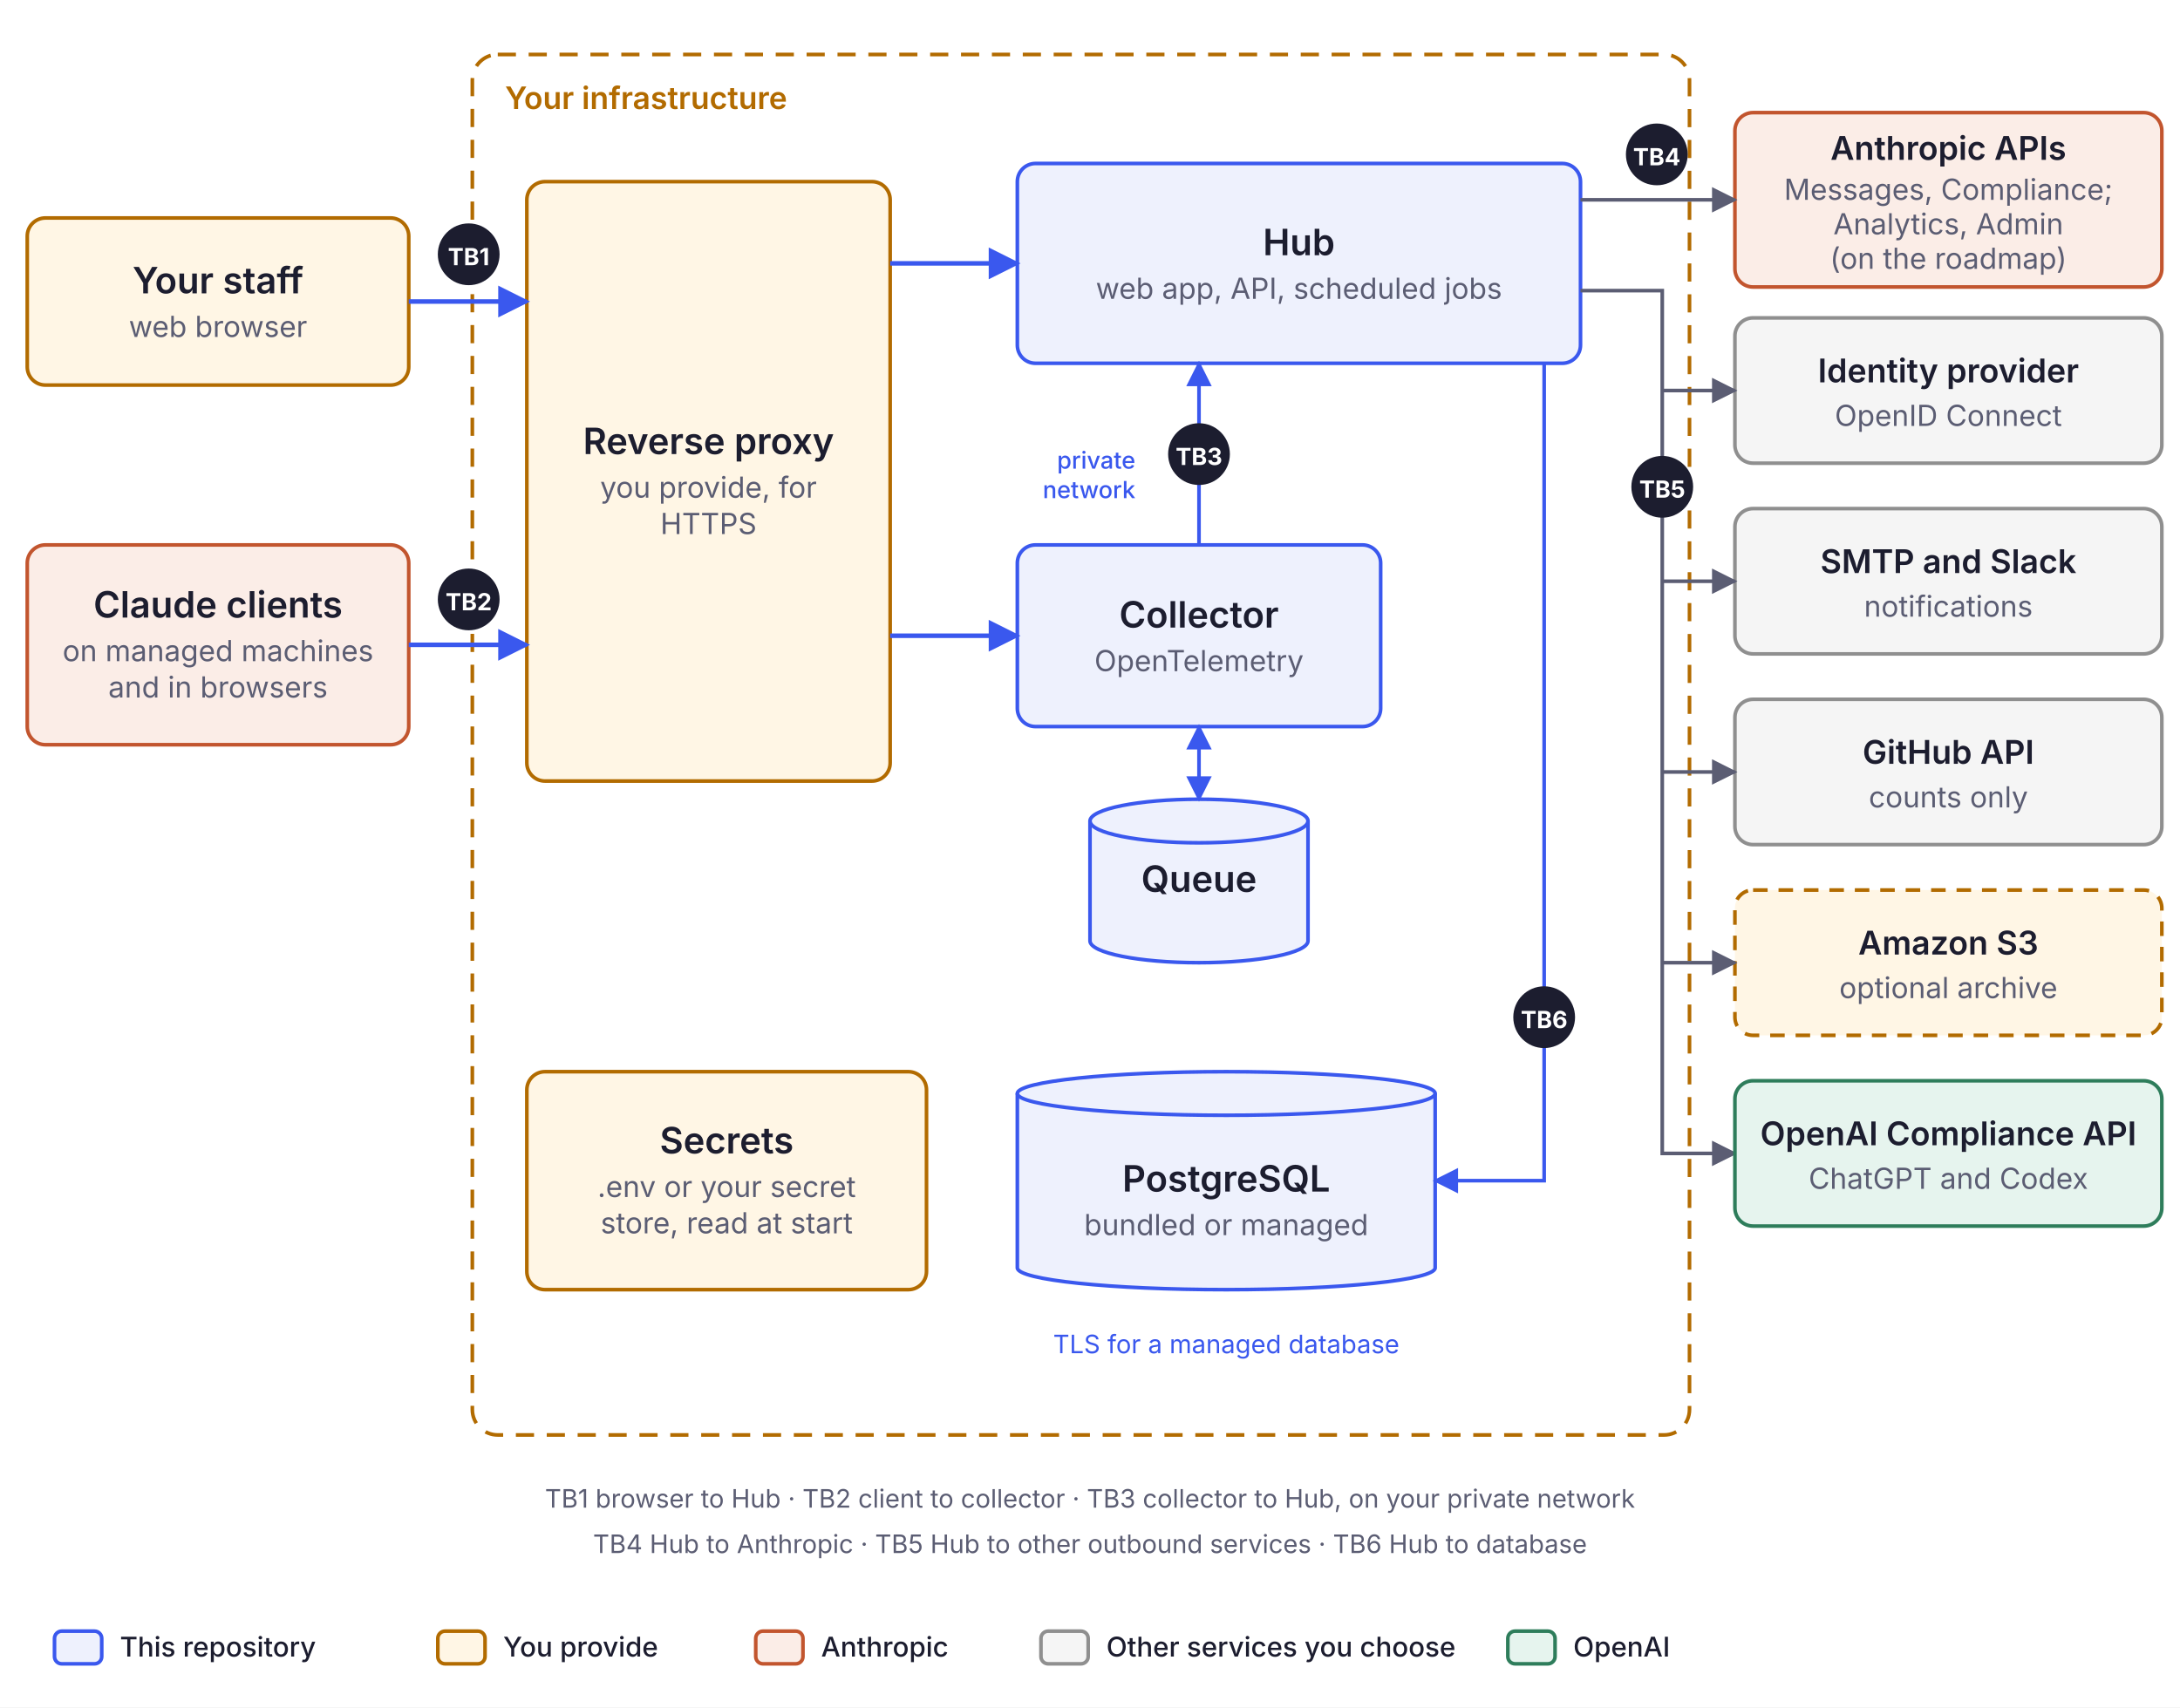
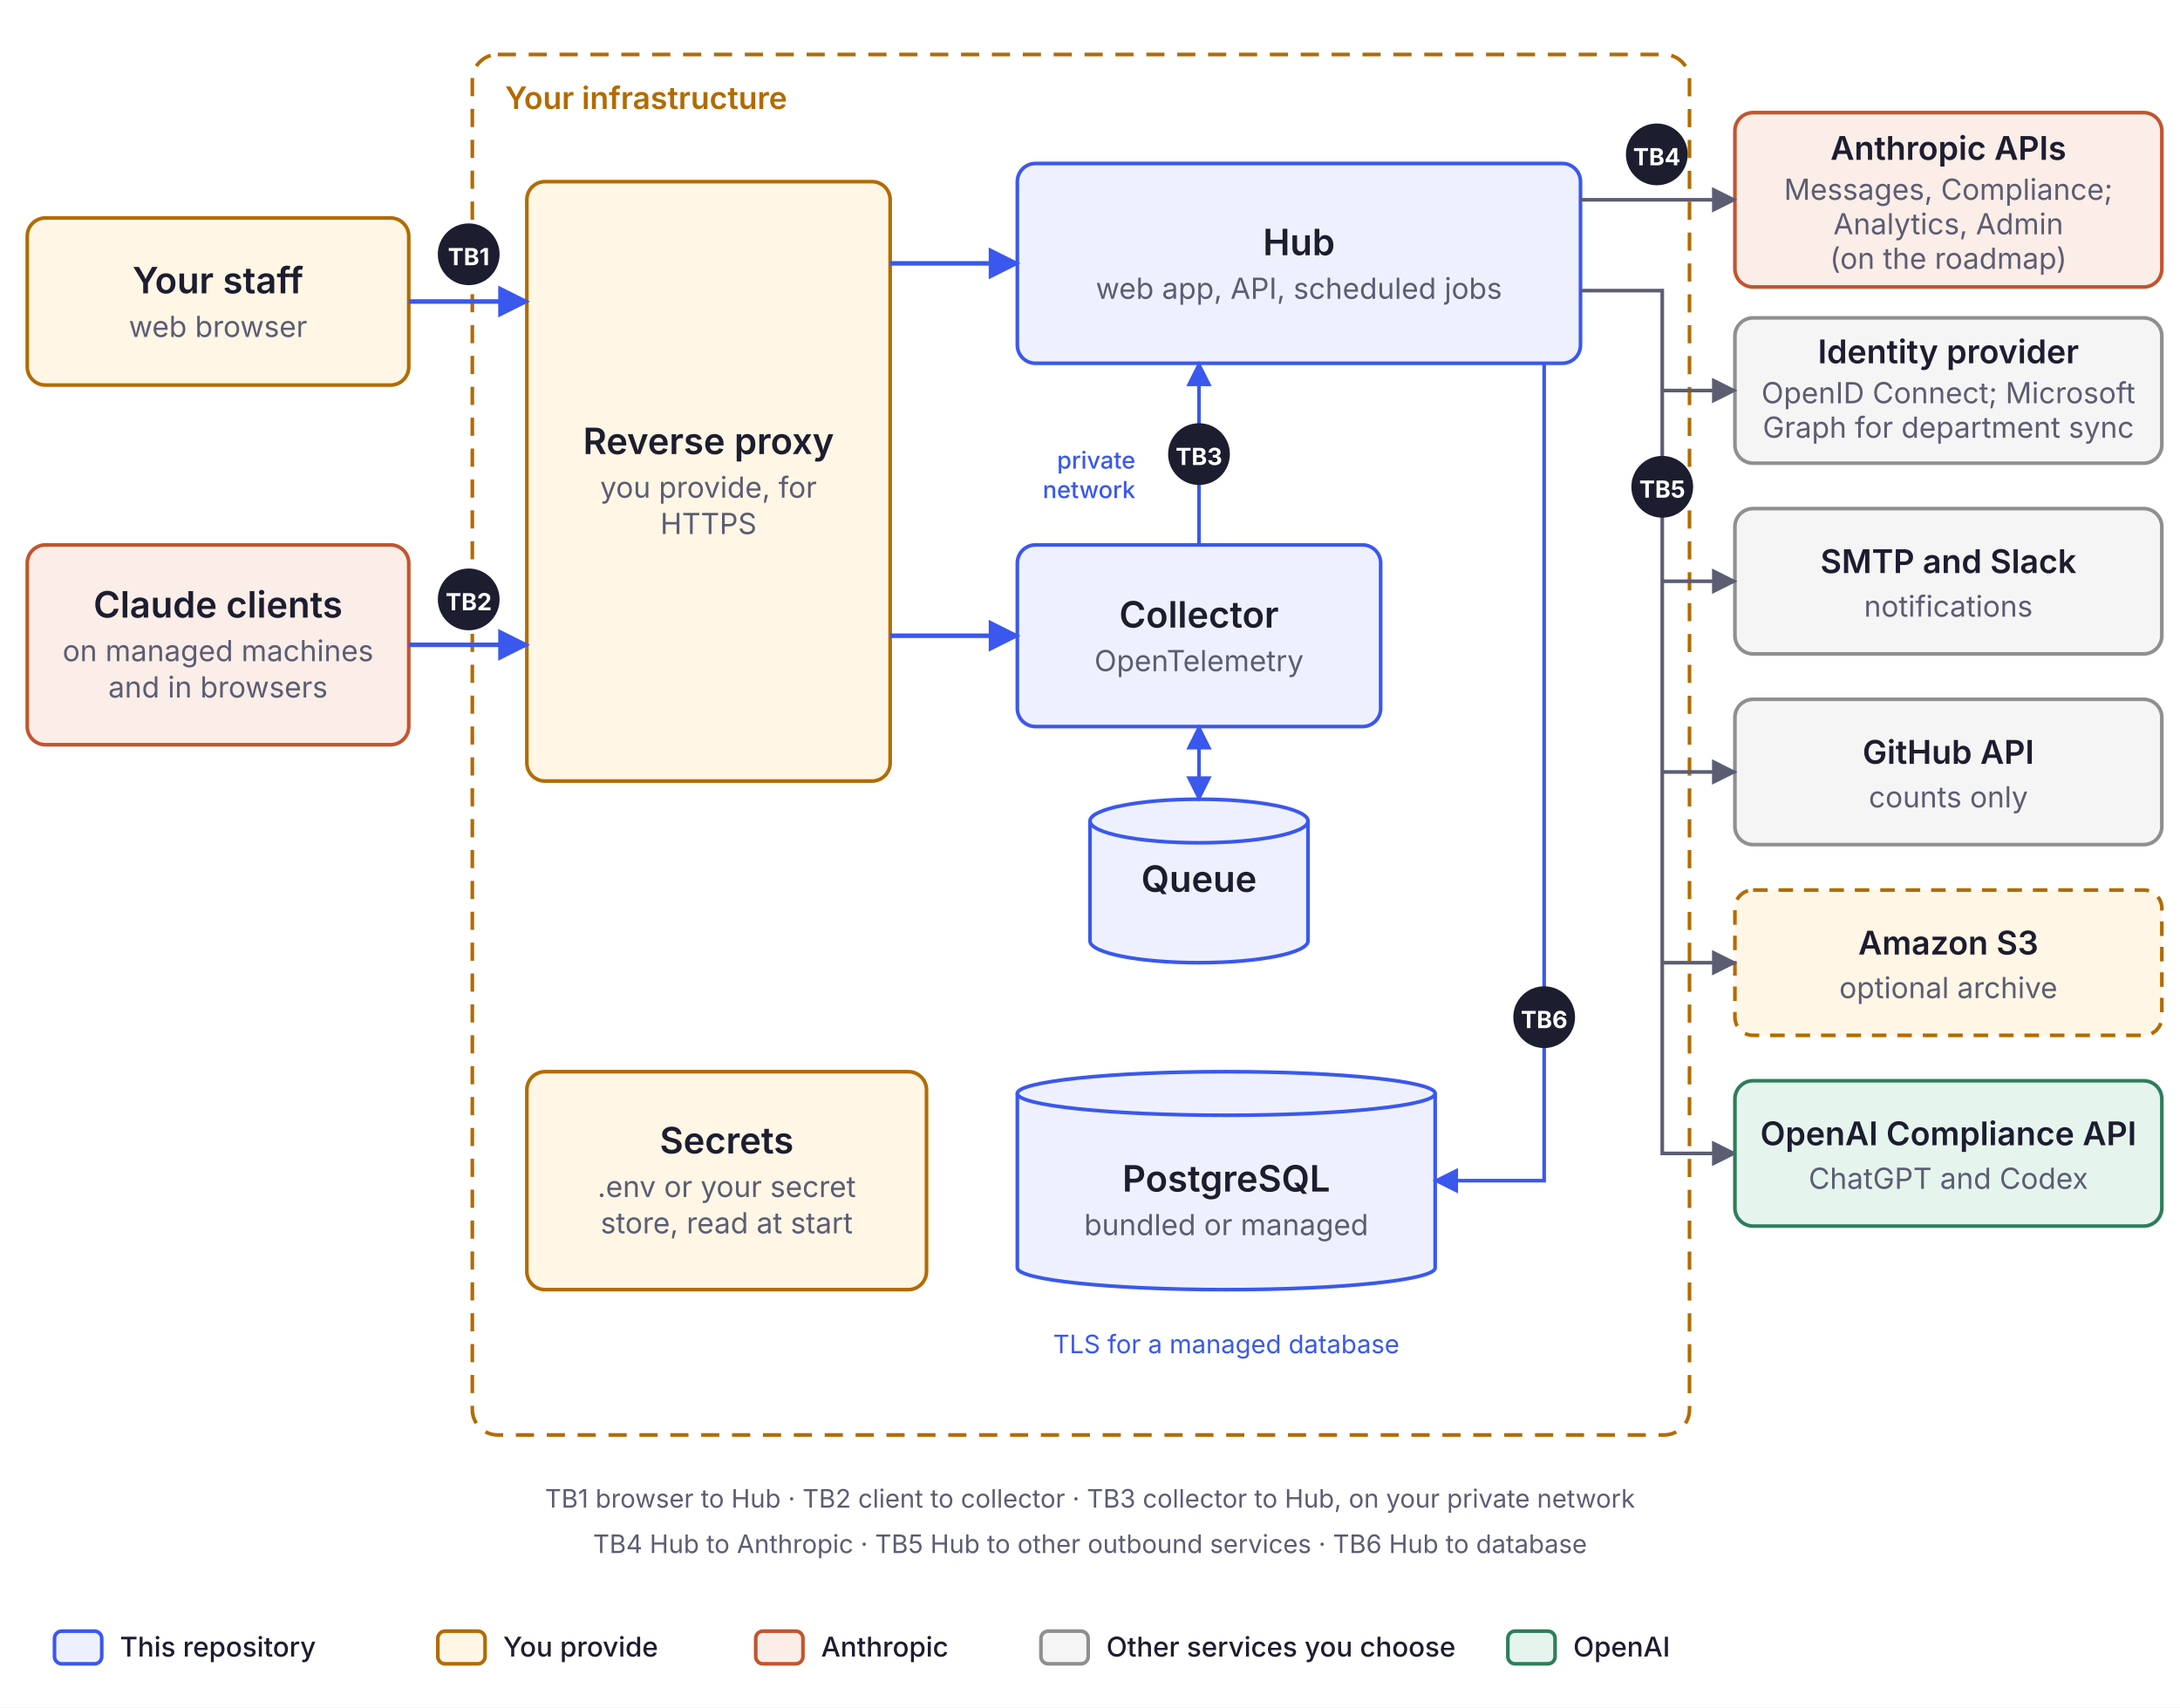
<svg xmlns="http://www.w3.org/2000/svg" width="1200" height="940" viewBox="0 0 1200 940">
  <defs>
    <marker id="ha" viewBox="0 0 10 10" refX="9" refY="5" markerWidth="7" markerHeight="7" orient="auto">
      <path d="M0,0 L10,5 L0,10 z" fill="#3A58EE" />
    </marker>
    <marker id="ta" viewBox="0 0 10 10" refX="1" refY="5" markerWidth="7" markerHeight="7" orient="auto">
      <path d="M10,0 L0,5 L10,10 z" fill="#3A58EE" />
    </marker>
    <marker id="hm" viewBox="0 0 10 10" refX="9" refY="5" markerWidth="7" markerHeight="7" orient="auto">
      <path d="M0,0 L10,5 L0,10 z" fill="#5B5D73" />
    </marker>
    <marker id="tm" viewBox="0 0 10 10" refX="1" refY="5" markerWidth="7" markerHeight="7" orient="auto">
      <path d="M10,0 L0,5 L10,10 z" fill="#5B5D73" />
    </marker>
  </defs>
  <rect width="1200" height="940" fill="#FFFFFF" />
  <rect x="260" y="30" width="670" height="760" rx="14" fill="none" stroke="#B26B00" stroke-width="2" stroke-dasharray="10 7" />
  <text x="278" y="60" font-family="Inter, 'Segoe UI', Arial, sans-serif" font-size="17" font-weight="600" fill="#B26B00" text-anchor="start">Your infrastructure</text>
  <rect x="15" y="120" width="210" height="92" rx="10" fill="#FFF6E5" stroke="#B26B00" stroke-width="2" />
  <text x="120" y="161.5" font-family="Inter, 'Segoe UI', Arial, sans-serif" font-size="20" font-weight="600" fill="#1C1D2F" text-anchor="middle">Your staff</text>
  <text x="120" y="185.5" font-family="Inter, 'Segoe UI', Arial, sans-serif" font-size="16" font-weight="400" fill="#5B5D73" text-anchor="middle">web browser</text>
  <rect x="15" y="300" width="210" height="110" rx="10" fill="#FBEDE7" stroke="#C2552E" stroke-width="2" />
  <text x="120" y="340" font-family="Inter, 'Segoe UI', Arial, sans-serif" font-size="20" font-weight="600" fill="#1C1D2F" text-anchor="middle">Claude clients</text>
  <text x="120" y="364" font-family="Inter, 'Segoe UI', Arial, sans-serif" font-size="16" font-weight="400" fill="#5B5D73" text-anchor="middle">on managed machines</text>
  <text x="120" y="384" font-family="Inter, 'Segoe UI', Arial, sans-serif" font-size="16" font-weight="400" fill="#5B5D73" text-anchor="middle">and in browsers</text>
  <rect x="290" y="100" width="200" height="330" rx="10" fill="#FFF6E5" stroke="#B26B00" stroke-width="2" />
  <text x="390" y="250" font-family="Inter, 'Segoe UI', Arial, sans-serif" font-size="20" font-weight="600" fill="#1C1D2F" text-anchor="middle">Reverse proxy</text>
  <text x="390" y="274" font-family="Inter, 'Segoe UI', Arial, sans-serif" font-size="16" font-weight="400" fill="#5B5D73" text-anchor="middle">you provide, for</text>
  <text x="390" y="294" font-family="Inter, 'Segoe UI', Arial, sans-serif" font-size="16" font-weight="400" fill="#5B5D73" text-anchor="middle">HTTPS</text>
  <rect x="560" y="90" width="310" height="110" rx="10" fill="#EEF1FD" stroke="#3A58EE" stroke-width="2" />
  <text x="715" y="140.5" font-family="Inter, 'Segoe UI', Arial, sans-serif" font-size="20" font-weight="600" fill="#1C1D2F" text-anchor="middle">Hub</text>
  <text x="715" y="164.5" font-family="Inter, 'Segoe UI', Arial, sans-serif" font-size="16" font-weight="400" fill="#5B5D73" text-anchor="middle">web app, API, scheduled jobs</text>
  <rect x="560" y="300" width="200" height="100" rx="10" fill="#EEF1FD" stroke="#3A58EE" stroke-width="2" />
  <text x="660" y="345.5" font-family="Inter, 'Segoe UI', Arial, sans-serif" font-size="20" font-weight="600" fill="#1C1D2F" text-anchor="middle">Collector</text>
  <text x="660" y="369.5" font-family="Inter, 'Segoe UI', Arial, sans-serif" font-size="16" font-weight="400" fill="#5B5D73" text-anchor="middle">OpenTelemetry</text>
  <path d="M600,452 a60,12 0 0,1 120,0 v66 a60,12 0 0,1 -120,0 z" fill="#EEF1FD" stroke="#3A58EE" stroke-width="2" />
  <path d="M600,452 a60,12 0 0,0 120,0" fill="none" stroke="#3A58EE" stroke-width="2" />
  <text x="660" y="491" font-family="Inter, 'Segoe UI', Arial, sans-serif" font-size="20" font-weight="600" fill="#1C1D2F" text-anchor="middle">Queue</text>
  <path d="M560,602 a115,12 0 0,1 230,0 v96 a115,12 0 0,1 -230,0 z" fill="#EEF1FD" stroke="#3A58EE" stroke-width="2" />
  <path d="M560,602 a115,12 0 0,0 230,0" fill="none" stroke="#3A58EE" stroke-width="2" />
  <text x="675" y="656" font-family="Inter, 'Segoe UI', Arial, sans-serif" font-size="20" font-weight="600" fill="#1C1D2F" text-anchor="middle">PostgreSQL</text>
  <text x="675" y="680" font-family="Inter, 'Segoe UI', Arial, sans-serif" font-size="16" font-weight="400" fill="#5B5D73" text-anchor="middle">bundled or managed</text>
  <rect x="290" y="590" width="220" height="120" rx="10" fill="#FFF6E5" stroke="#B26B00" stroke-width="2" />
  <text x="400" y="635" font-family="Inter, 'Segoe UI', Arial, sans-serif" font-size="20" font-weight="600" fill="#1C1D2F" text-anchor="middle">Secrets</text>
  <text x="400" y="659" font-family="Inter, 'Segoe UI', Arial, sans-serif" font-size="16" font-weight="400" fill="#5B5D73" text-anchor="middle">.env or your secret</text>
  <text x="400" y="679" font-family="Inter, 'Segoe UI', Arial, sans-serif" font-size="16" font-weight="400" fill="#5B5D73" text-anchor="middle">store, read at start</text>
  <rect x="955" y="62" width="235" height="96" rx="10" fill="#FBEDE7" stroke="#C2552E" stroke-width="2" />
  <text x="1072.5" y="88" font-family="Inter, 'Segoe UI', Arial, sans-serif" font-size="18" font-weight="600" fill="#1C1D2F" text-anchor="middle">Anthropic APIs</text>
  <text x="1072.5" y="110" font-family="Inter, 'Segoe UI', Arial, sans-serif" font-size="16" font-weight="400" fill="#5B5D73" text-anchor="middle">Messages, Compliance;</text>
  <text x="1072.5" y="129" font-family="Inter, 'Segoe UI', Arial, sans-serif" font-size="16" font-weight="400" fill="#5B5D73" text-anchor="middle">Analytics, Admin</text>
  <text x="1072.5" y="148" font-family="Inter, 'Segoe UI', Arial, sans-serif" font-size="16" font-weight="400" fill="#5B5D73" text-anchor="middle">(on the roadmap)</text>
  <rect x="955" y="175" width="235" height="80" rx="10" fill="#F5F5F5" stroke="#8F8F8F" stroke-width="2" />
-   <text x="1072.5" y="210.5" font-family="Inter, 'Segoe UI', Arial, sans-serif" font-size="18" font-weight="600" fill="#1C1D2F" text-anchor="middle">Identity provider</text>
-   <text x="1072.5" y="234.5" font-family="Inter, 'Segoe UI', Arial, sans-serif" font-size="16" font-weight="400" fill="#5B5D73" text-anchor="middle">OpenID Connect</text>
+   <text x="1072.5" y="200" font-family="Inter, 'Segoe UI', Arial, sans-serif" font-size="18" font-weight="600" fill="#1C1D2F" text-anchor="middle">Identity provider</text>
+   <text x="1072.5" y="222" font-family="Inter, 'Segoe UI', Arial, sans-serif" font-size="16" font-weight="400" fill="#5B5D73" text-anchor="middle">OpenID Connect; Microsoft</text>
+   <text x="1072.5" y="241" font-family="Inter, 'Segoe UI', Arial, sans-serif" font-size="16" font-weight="400" fill="#5B5D73" text-anchor="middle">Graph for department sync</text>
  <rect x="955" y="280" width="235" height="80" rx="10" fill="#F5F5F5" stroke="#8F8F8F" stroke-width="2" />
  <text x="1072.5" y="315.5" font-family="Inter, 'Segoe UI', Arial, sans-serif" font-size="18" font-weight="600" fill="#1C1D2F" text-anchor="middle">SMTP and Slack</text>
  <text x="1072.5" y="339.5" font-family="Inter, 'Segoe UI', Arial, sans-serif" font-size="16" font-weight="400" fill="#5B5D73" text-anchor="middle">notifications</text>
  <rect x="955" y="385" width="235" height="80" rx="10" fill="#F5F5F5" stroke="#8F8F8F" stroke-width="2" />
  <text x="1072.5" y="420.5" font-family="Inter, 'Segoe UI', Arial, sans-serif" font-size="18" font-weight="600" fill="#1C1D2F" text-anchor="middle">GitHub API</text>
  <text x="1072.5" y="444.5" font-family="Inter, 'Segoe UI', Arial, sans-serif" font-size="16" font-weight="400" fill="#5B5D73" text-anchor="middle">counts only</text>
  <rect x="955" y="490" width="235" height="80" rx="10" fill="#FFF6E5" stroke="#B26B00" stroke-width="2" stroke-dasharray="8 6" />
  <text x="1072.5" y="525.5" font-family="Inter, 'Segoe UI', Arial, sans-serif" font-size="18" font-weight="600" fill="#1C1D2F" text-anchor="middle">Amazon S3</text>
  <text x="1072.5" y="549.5" font-family="Inter, 'Segoe UI', Arial, sans-serif" font-size="16" font-weight="400" fill="#5B5D73" text-anchor="middle">optional archive</text>
  <path d="M225,166 L290,166" fill="none" stroke="#3A58EE" stroke-width="2.5" marker-end="url(#ha)" />
  <circle cx="258" cy="140" r="17" fill="#1C1D2F" />
  <text x="258" y="146" font-family="Inter, 'Segoe UI', Arial, sans-serif" font-size="13" font-weight="700" fill="#FFFFFF" text-anchor="middle">TB1</text>
  <path d="M225,355 L290,355" fill="none" stroke="#3A58EE" stroke-width="2.5" marker-end="url(#ha)" />
  <circle cx="258" cy="330" r="17" fill="#1C1D2F" />
  <text x="258" y="336" font-family="Inter, 'Segoe UI', Arial, sans-serif" font-size="13" font-weight="700" fill="#FFFFFF" text-anchor="middle">TB2</text>
  <path d="M490,145 L560,145" fill="none" stroke="#3A58EE" stroke-width="2.5" marker-end="url(#ha)" />
  <path d="M490,350 L560,350" fill="none" stroke="#3A58EE" stroke-width="2.5" marker-end="url(#ha)" />
  <path d="M660,400 L660,440" fill="none" stroke="#3A58EE" stroke-width="2" marker-end="url(#ha)" marker-start="url(#ta)" />
  <path d="M660,300 L660,200" fill="none" stroke="#3A58EE" stroke-width="2" marker-end="url(#ha)" />
  <circle cx="660" cy="250" r="17" fill="#1C1D2F" />
  <text x="660" y="256" font-family="Inter, 'Segoe UI', Arial, sans-serif" font-size="13" font-weight="700" fill="#FFFFFF" text-anchor="middle">TB3</text>
  <rect x="525.05" y="243" width="106.95" height="40.5" rx="4" fill="#FFFFFF" opacity="0.95" />
  <text x="625" y="258" font-family="Inter, 'Segoe UI', Arial, sans-serif" font-size="13" font-weight="500" fill="#3A58EE" text-anchor="end">private</text>
  <text x="625" y="274.25" font-family="Inter, 'Segoe UI', Arial, sans-serif" font-size="13" font-weight="500" fill="#3A58EE" text-anchor="end">network</text>
  <path d="M870,110 L955,110" fill="none" stroke="#5B5D73" stroke-width="2" marker-end="url(#hm)" />
  <circle cx="912" cy="85" r="17" fill="#1C1D2F" />
  <text x="912" y="91" font-family="Inter, 'Segoe UI', Arial, sans-serif" font-size="13" font-weight="700" fill="#FFFFFF" text-anchor="middle">TB4</text>
  <path d="M870,160 L915,160 L915,635 L955,635" fill="none" stroke="#5B5D73" stroke-width="2" marker-end="url(#hm)" />
  <path d="M915,215 L955,215" fill="none" stroke="#5B5D73" stroke-width="2" marker-end="url(#hm)" />
  <path d="M915,320 L955,320" fill="none" stroke="#5B5D73" stroke-width="2" marker-end="url(#hm)" />
  <path d="M915,425 L955,425" fill="none" stroke="#5B5D73" stroke-width="2" marker-end="url(#hm)" />
  <circle cx="915" cy="268" r="17" fill="#1C1D2F" />
  <text x="915" y="274" font-family="Inter, 'Segoe UI', Arial, sans-serif" font-size="13" font-weight="700" fill="#FFFFFF" text-anchor="middle">TB5</text>
  <path d="M850,200 L850,650 L790,650" fill="none" stroke="#3A58EE" stroke-width="2" marker-end="url(#ha)" />
  <circle cx="850" cy="560" r="17" fill="#1C1D2F" />
  <text x="850" y="566" font-family="Inter, 'Segoe UI', Arial, sans-serif" font-size="13" font-weight="700" fill="#FFFFFF" text-anchor="middle">TB6</text>
  <text x="675" y="745" font-family="Inter, 'Segoe UI', Arial, sans-serif" font-size="14" font-weight="400" fill="#3A58EE" text-anchor="middle">TLS for a managed database</text>
  <text x="600" y="830" font-family="Inter, 'Segoe UI', Arial, sans-serif" font-size="14" font-weight="400" fill="#5B5D73" text-anchor="middle">TB1 browser to Hub · TB2 client to collector · TB3 collector to Hub, on your private network</text>
  <text x="600" y="855" font-family="Inter, 'Segoe UI', Arial, sans-serif" font-size="14" font-weight="400" fill="#5B5D73" text-anchor="middle">TB4 Hub to Anthropic · TB5 Hub to other outbound services · TB6 Hub to database</text>
  <rect x="30" y="898" width="26" height="18" rx="4" fill="#EEF1FD" stroke="#3A58EE" stroke-width="2" />
  <text x="66" y="912" font-family="Inter, 'Segoe UI', Arial, sans-serif" font-size="15" font-weight="500" fill="#1C1D2F" text-anchor="start">This repository</text>
  <rect x="241" y="898" width="26" height="18" rx="4" fill="#FFF6E5" stroke="#B26B00" stroke-width="2" />
  <text x="277" y="912" font-family="Inter, 'Segoe UI', Arial, sans-serif" font-size="15" font-weight="500" fill="#1C1D2F" text-anchor="start">You provide</text>
  <rect x="416" y="898" width="26" height="18" rx="4" fill="#FBEDE7" stroke="#C2552E" stroke-width="2" />
  <text x="452" y="912" font-family="Inter, 'Segoe UI', Arial, sans-serif" font-size="15" font-weight="500" fill="#1C1D2F" text-anchor="start">Anthropic</text>
  <rect x="573" y="898" width="26" height="18" rx="4" fill="#F5F5F5" stroke="#8F8F8F" stroke-width="2" />
  <text x="609" y="912" font-family="Inter, 'Segoe UI', Arial, sans-serif" font-size="15" font-weight="500" fill="#1C1D2F" text-anchor="start">Other services you choose</text>
  <path d="M915,530 L955,530" fill="none" stroke="#5B5D73" stroke-width="2" marker-end="url(#hm)" />
  <rect x="955" y="595" width="235" height="80" rx="10" fill="#E6F4EE" stroke="#2E7D5B" stroke-width="2" />
  <text x="1072.5" y="630.5" font-family="Inter, 'Segoe UI', Arial, sans-serif" font-size="18" font-weight="600" fill="#1C1D2F" text-anchor="middle">OpenAI Compliance API</text>
  <text x="1072.5" y="654.5" font-family="Inter, 'Segoe UI', Arial, sans-serif" font-size="16" font-weight="400" fill="#5B5D73" text-anchor="middle">ChatGPT and Codex</text>
  <rect x="830" y="898" width="26" height="18" rx="4" fill="#E6F4EE" stroke="#2E7D5B" stroke-width="2" />
  <text x="866" y="912" font-family="Inter, 'Segoe UI', Arial, sans-serif" font-size="15" font-weight="500" fill="#1C1D2F" text-anchor="start">OpenAI</text>
</svg>
